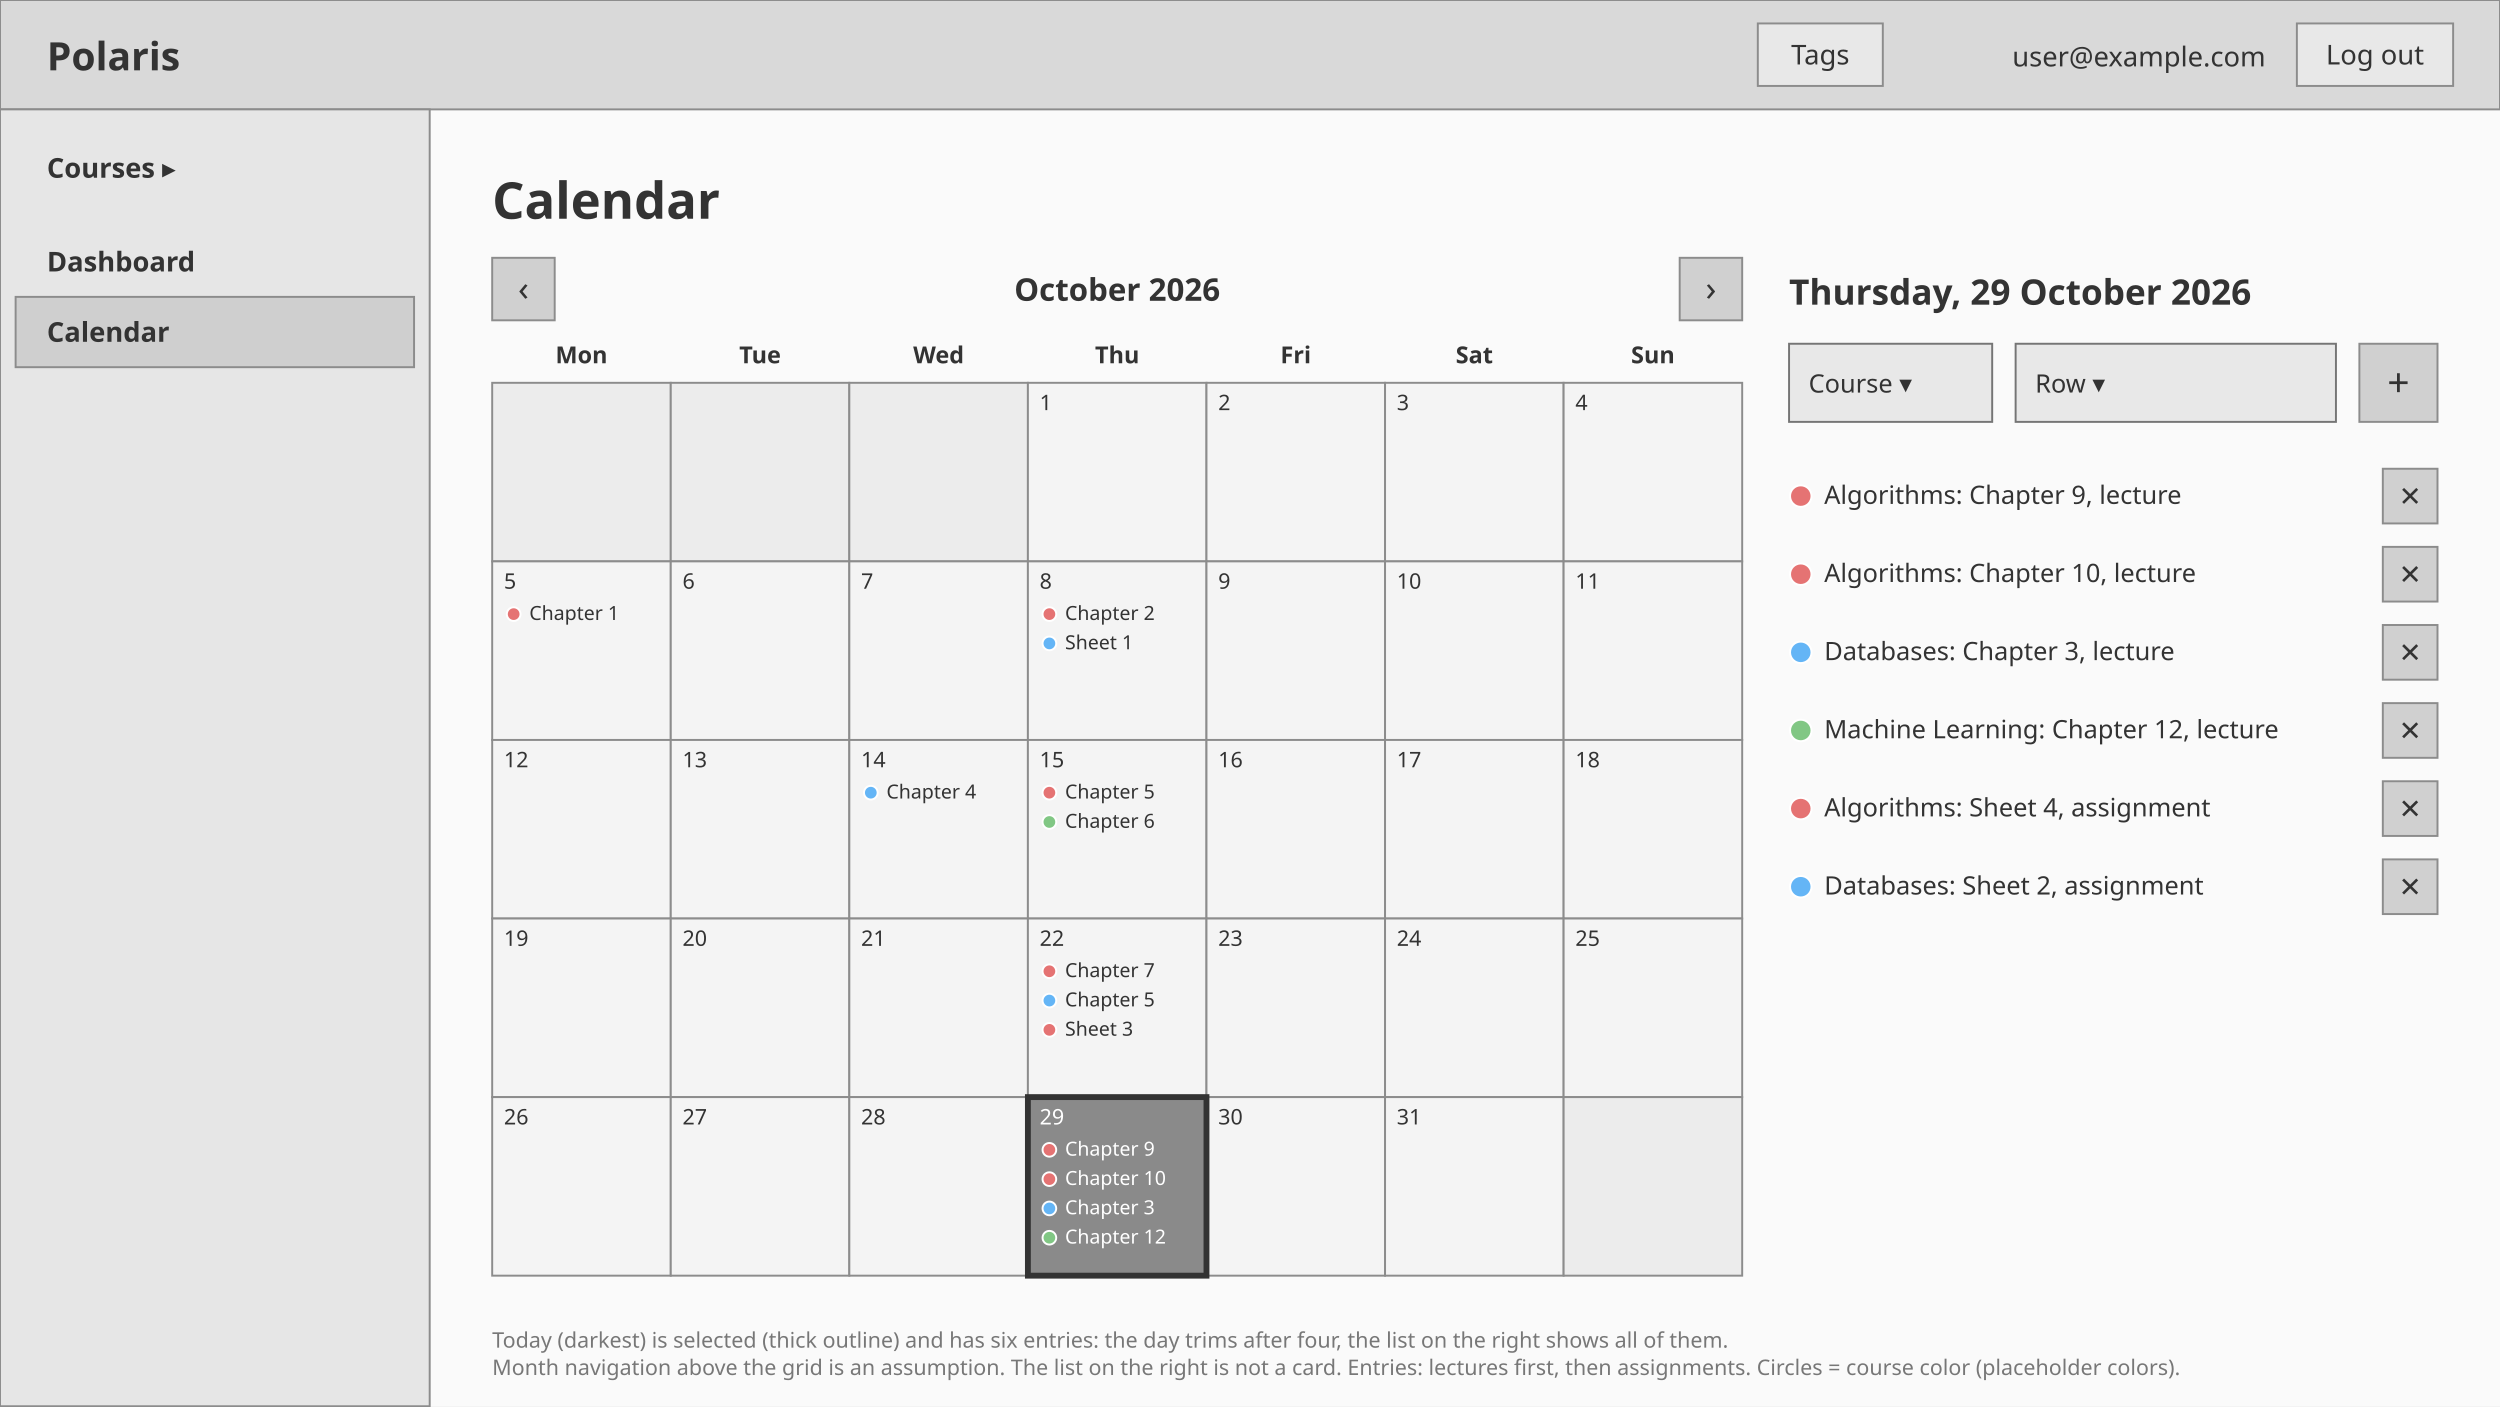
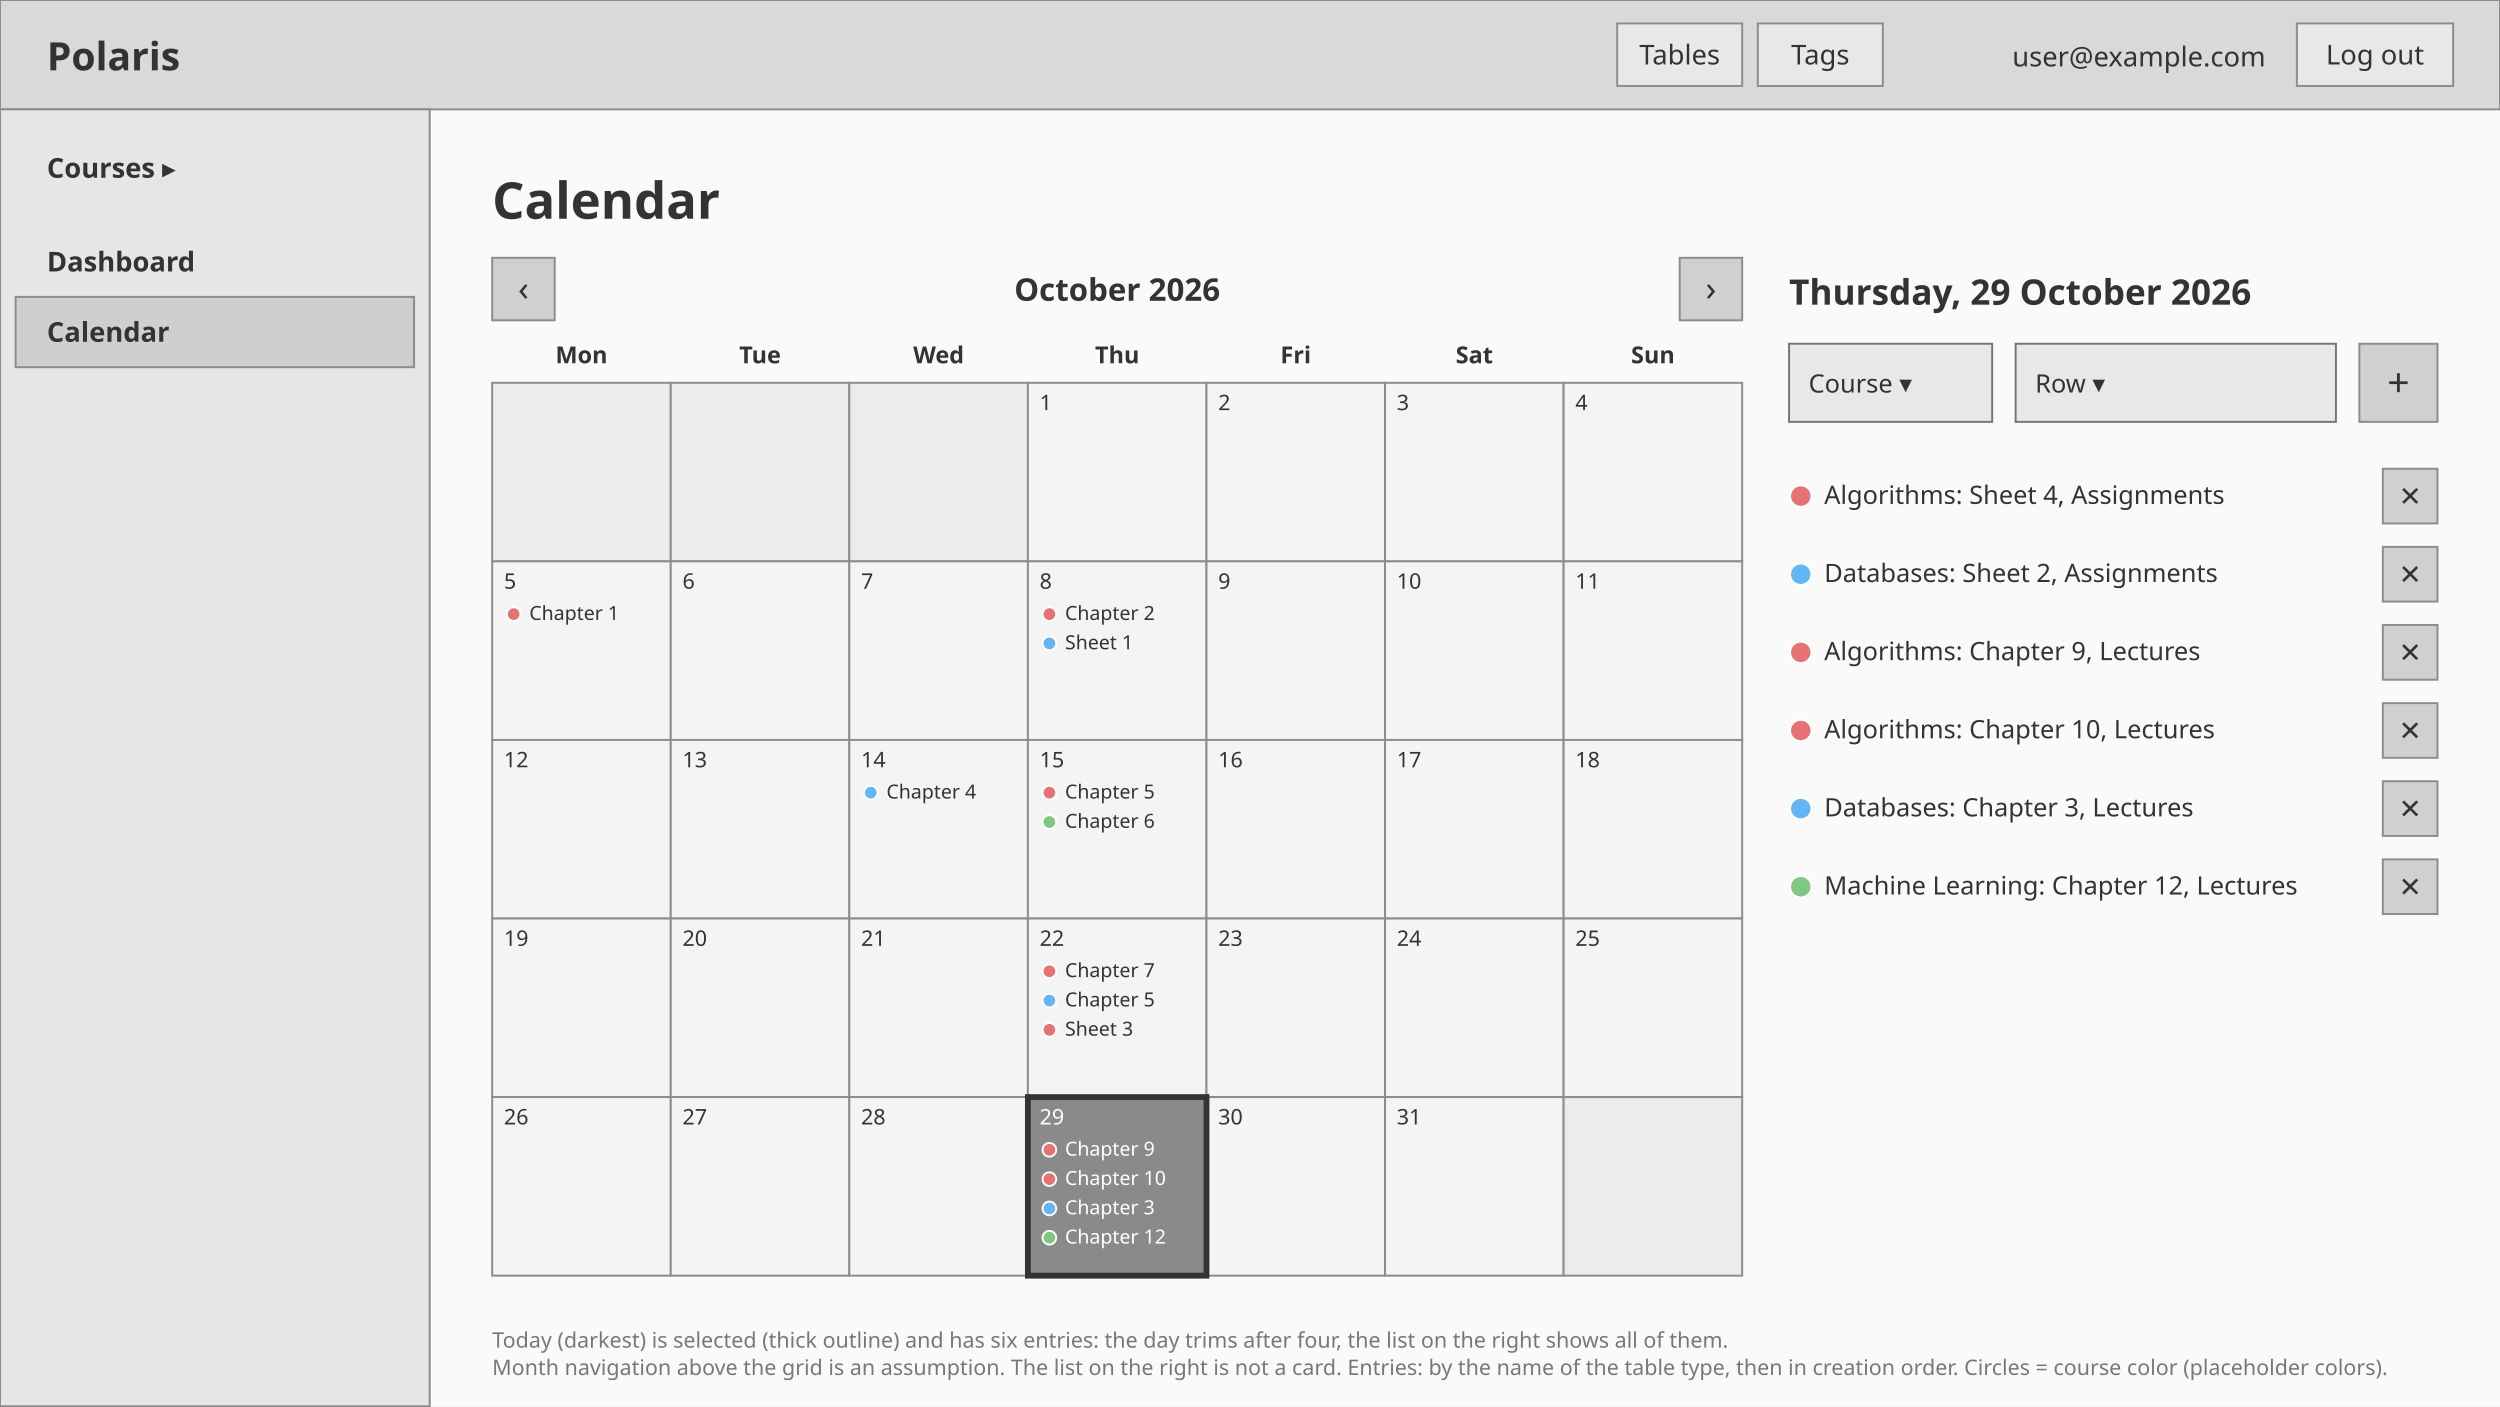
<svg xmlns="http://www.w3.org/2000/svg" viewBox="0 0 1280 720" width="1280" height="720" font-family="sans-serif">
  <rect x="0" y="0" width="1280" height="720" fill="#fafafa" stroke="none" stroke-width="1" />
  <rect x="0" y="0" width="1280" height="56" fill="#d9d9d9" stroke="#8c8c8c" stroke-width="1" />
  <text x="24" y="36" font-size="20" text-anchor="start" font-weight="bold" fill="#333">Polaris</text>
+   <rect x="828" y="12" width="64" height="32" fill="#e8e8e8" stroke="#8c8c8c" />
+   <text x="860" y="33" font-size="14" text-anchor="middle" font-weight="normal" fill="#333">Tables</text>
  <rect x="900" y="12" width="64" height="32" fill="#e8e8e8" stroke="#8c8c8c" stroke-width="1" />
  <text x="932" y="33" font-size="14" text-anchor="middle" font-weight="normal" fill="#333">Tags</text>
  <text x="1160" y="34" font-size="14" text-anchor="end" font-weight="normal" fill="#333">user@example.com</text>
  <rect x="1176" y="12" width="80" height="32" fill="#e8e8e8" stroke="#8c8c8c" stroke-width="1" />
  <text x="1216" y="33" font-size="14" text-anchor="middle" font-weight="normal" fill="#333">Log out</text>
  <rect x="0" y="56" width="220" height="664" fill="#e6e6e6" stroke="#8c8c8c" stroke-width="1" />
  <text x="24" y="91" font-size="14" text-anchor="start" font-weight="bold" fill="#333">Courses  ▸</text>
  <text x="24" y="139" font-size="14" text-anchor="start" font-weight="bold" fill="#333">Dashboard</text>
  <rect x="8" y="152" width="204" height="36" fill="#cfcfcf" stroke="#8c8c8c" stroke-width="1" />
  <text x="24" y="175" font-size="14" text-anchor="start" font-weight="bold" fill="#333">Calendar</text>
  <text x="252" y="112" font-size="26" text-anchor="start" font-weight="bold" fill="#333">Calendar</text>
  <rect x="252" y="132" width="32" height="32" fill="#d0d0d0" stroke="#8c8c8c" stroke-width="1" />
  <text x="268" y="154" font-size="18" text-anchor="middle" font-weight="normal" fill="#333">‹</text>
  <text x="572.0" y="154" font-size="16" text-anchor="middle" font-weight="bold" fill="#333">October 2026</text>
  <rect x="860" y="132" width="32" height="32" fill="#d0d0d0" stroke="#8c8c8c" stroke-width="1" />
  <text x="876" y="154" font-size="18" text-anchor="middle" font-weight="normal" fill="#333">›</text>
  <text x="297.714" y="186" font-size="12" text-anchor="middle" font-weight="bold" fill="#333">Mon</text>
  <text x="389.143" y="186" font-size="12" text-anchor="middle" font-weight="bold" fill="#333">Tue</text>
  <text x="480.571" y="186" font-size="12" text-anchor="middle" font-weight="bold" fill="#333">Wed</text>
  <text x="572" y="186" font-size="12" text-anchor="middle" font-weight="bold" fill="#333">Thu</text>
  <text x="663.429" y="186" font-size="12" text-anchor="middle" font-weight="bold" fill="#333">Fri</text>
  <text x="754.857" y="186" font-size="12" text-anchor="middle" font-weight="bold" fill="#333">Sat</text>
  <text x="846.286" y="186" font-size="12" text-anchor="middle" font-weight="bold" fill="#333">Sun</text>
  <rect x="252.0" y="196.0" width="91.429" height="91.429" fill="#ececec" stroke="#8c8c8c" stroke-width="1" />
  <rect x="343.429" y="196.0" width="91.429" height="91.429" fill="#ececec" stroke="#8c8c8c" stroke-width="1" />
  <rect x="434.857" y="196.0" width="91.429" height="91.429" fill="#ececec" stroke="#8c8c8c" stroke-width="1" />
  <rect x="526.286" y="196.0" width="91.429" height="91.429" fill="#f4f4f4" stroke="#8c8c8c" stroke-width="1" />
  <text x="532.286" y="210.0" font-size="11" text-anchor="start" font-weight="normal" fill="#333">1</text>
  <rect x="617.714" y="196.0" width="91.429" height="91.429" fill="#f4f4f4" stroke="#8c8c8c" stroke-width="1" />
  <text x="623.714" y="210.0" font-size="11" text-anchor="start" font-weight="normal" fill="#333">2</text>
  <rect x="709.143" y="196.0" width="91.429" height="91.429" fill="#f4f4f4" stroke="#8c8c8c" stroke-width="1" />
  <text x="715.143" y="210.0" font-size="11" text-anchor="start" font-weight="normal" fill="#333">3</text>
  <rect x="800.571" y="196.0" width="91.429" height="91.429" fill="#f4f4f4" stroke="#8c8c8c" stroke-width="1" />
  <text x="806.571" y="210.0" font-size="11" text-anchor="start" font-weight="normal" fill="#333">4</text>
  <rect x="252.0" y="287.429" width="91.429" height="91.429" fill="#f4f4f4" stroke="#8c8c8c" stroke-width="1" />
  <text x="258.0" y="301.429" font-size="11" text-anchor="start" font-weight="normal" fill="#333">5</text>
  <circle cx="263.0" cy="314.429" r="3.5" fill="#e57373" stroke="#ffffff" stroke-width="1" />
  <text x="271.0" y="317.429" font-size="10" text-anchor="start" font-weight="normal" fill="#333">Chapter 1</text>
  <rect x="343.429" y="287.429" width="91.429" height="91.429" fill="#f4f4f4" stroke="#8c8c8c" stroke-width="1" />
  <text x="349.429" y="301.429" font-size="11" text-anchor="start" font-weight="normal" fill="#333">6</text>
  <rect x="434.857" y="287.429" width="91.429" height="91.429" fill="#f4f4f4" stroke="#8c8c8c" stroke-width="1" />
  <text x="440.857" y="301.429" font-size="11" text-anchor="start" font-weight="normal" fill="#333">7</text>
  <rect x="526.286" y="287.429" width="91.429" height="91.429" fill="#f4f4f4" stroke="#8c8c8c" stroke-width="1" />
  <text x="532.286" y="301.429" font-size="11" text-anchor="start" font-weight="normal" fill="#333">8</text>
  <circle cx="537.286" cy="314.429" r="3.5" fill="#e57373" stroke="#ffffff" stroke-width="1" />
  <text x="545.286" y="317.429" font-size="10" text-anchor="start" font-weight="normal" fill="#333">Chapter 2</text>
  <circle cx="537.286" cy="329.429" r="3.5" fill="#64b5f6" stroke="#ffffff" stroke-width="1" />
  <text x="545.286" y="332.429" font-size="10" text-anchor="start" font-weight="normal" fill="#333">Sheet 1</text>
  <rect x="617.714" y="287.429" width="91.429" height="91.429" fill="#f4f4f4" stroke="#8c8c8c" stroke-width="1" />
  <text x="623.714" y="301.429" font-size="11" text-anchor="start" font-weight="normal" fill="#333">9</text>
  <rect x="709.143" y="287.429" width="91.429" height="91.429" fill="#f4f4f4" stroke="#8c8c8c" stroke-width="1" />
  <text x="715.143" y="301.429" font-size="11" text-anchor="start" font-weight="normal" fill="#333">10</text>
  <rect x="800.571" y="287.429" width="91.429" height="91.429" fill="#f4f4f4" stroke="#8c8c8c" stroke-width="1" />
  <text x="806.571" y="301.429" font-size="11" text-anchor="start" font-weight="normal" fill="#333">11</text>
  <rect x="252.0" y="378.857" width="91.429" height="91.429" fill="#f4f4f4" stroke="#8c8c8c" stroke-width="1" />
  <text x="258.0" y="392.857" font-size="11" text-anchor="start" font-weight="normal" fill="#333">12</text>
  <rect x="343.429" y="378.857" width="91.429" height="91.429" fill="#f4f4f4" stroke="#8c8c8c" stroke-width="1" />
  <text x="349.429" y="392.857" font-size="11" text-anchor="start" font-weight="normal" fill="#333">13</text>
  <rect x="434.857" y="378.857" width="91.429" height="91.429" fill="#f4f4f4" stroke="#8c8c8c" stroke-width="1" />
  <text x="440.857" y="392.857" font-size="11" text-anchor="start" font-weight="normal" fill="#333">14</text>
  <circle cx="445.857" cy="405.857" r="3.5" fill="#64b5f6" stroke="#ffffff" stroke-width="1" />
  <text x="453.857" y="408.857" font-size="10" text-anchor="start" font-weight="normal" fill="#333">Chapter 4</text>
  <rect x="526.286" y="378.857" width="91.429" height="91.429" fill="#f4f4f4" stroke="#8c8c8c" stroke-width="1" />
  <text x="532.286" y="392.857" font-size="11" text-anchor="start" font-weight="normal" fill="#333">15</text>
  <circle cx="537.286" cy="405.857" r="3.5" fill="#e57373" stroke="#ffffff" stroke-width="1" />
  <text x="545.286" y="408.857" font-size="10" text-anchor="start" font-weight="normal" fill="#333">Chapter 5</text>
  <circle cx="537.286" cy="420.857" r="3.5" fill="#81c784" stroke="#ffffff" stroke-width="1" />
  <text x="545.286" y="423.857" font-size="10" text-anchor="start" font-weight="normal" fill="#333">Chapter 6</text>
  <rect x="617.714" y="378.857" width="91.429" height="91.429" fill="#f4f4f4" stroke="#8c8c8c" stroke-width="1" />
  <text x="623.714" y="392.857" font-size="11" text-anchor="start" font-weight="normal" fill="#333">16</text>
  <rect x="709.143" y="378.857" width="91.429" height="91.429" fill="#f4f4f4" stroke="#8c8c8c" stroke-width="1" />
  <text x="715.143" y="392.857" font-size="11" text-anchor="start" font-weight="normal" fill="#333">17</text>
  <rect x="800.571" y="378.857" width="91.429" height="91.429" fill="#f4f4f4" stroke="#8c8c8c" stroke-width="1" />
  <text x="806.571" y="392.857" font-size="11" text-anchor="start" font-weight="normal" fill="#333">18</text>
  <rect x="252.0" y="470.286" width="91.429" height="91.429" fill="#f4f4f4" stroke="#8c8c8c" stroke-width="1" />
  <text x="258.0" y="484.286" font-size="11" text-anchor="start" font-weight="normal" fill="#333">19</text>
  <rect x="343.429" y="470.286" width="91.429" height="91.429" fill="#f4f4f4" stroke="#8c8c8c" stroke-width="1" />
  <text x="349.429" y="484.286" font-size="11" text-anchor="start" font-weight="normal" fill="#333">20</text>
  <rect x="434.857" y="470.286" width="91.429" height="91.429" fill="#f4f4f4" stroke="#8c8c8c" stroke-width="1" />
  <text x="440.857" y="484.286" font-size="11" text-anchor="start" font-weight="normal" fill="#333">21</text>
  <rect x="526.286" y="470.286" width="91.429" height="91.429" fill="#f4f4f4" stroke="#8c8c8c" stroke-width="1" />
  <text x="532.286" y="484.286" font-size="11" text-anchor="start" font-weight="normal" fill="#333">22</text>
  <circle cx="537.286" cy="497.286" r="3.5" fill="#e57373" stroke="#ffffff" stroke-width="1" />
  <text x="545.286" y="500.286" font-size="10" text-anchor="start" font-weight="normal" fill="#333">Chapter 7</text>
  <circle cx="537.286" cy="512.286" r="3.5" fill="#64b5f6" stroke="#ffffff" stroke-width="1" />
  <text x="545.286" y="515.286" font-size="10" text-anchor="start" font-weight="normal" fill="#333">Chapter 5</text>
  <circle cx="537.286" cy="527.286" r="3.5" fill="#e57373" stroke="#ffffff" stroke-width="1" />
  <text x="545.286" y="530.286" font-size="10" text-anchor="start" font-weight="normal" fill="#333">Sheet 3</text>
  <rect x="617.714" y="470.286" width="91.429" height="91.429" fill="#f4f4f4" stroke="#8c8c8c" stroke-width="1" />
  <text x="623.714" y="484.286" font-size="11" text-anchor="start" font-weight="normal" fill="#333">23</text>
  <rect x="709.143" y="470.286" width="91.429" height="91.429" fill="#f4f4f4" stroke="#8c8c8c" stroke-width="1" />
  <text x="715.143" y="484.286" font-size="11" text-anchor="start" font-weight="normal" fill="#333">24</text>
  <rect x="800.571" y="470.286" width="91.429" height="91.429" fill="#f4f4f4" stroke="#8c8c8c" stroke-width="1" />
  <text x="806.571" y="484.286" font-size="11" text-anchor="start" font-weight="normal" fill="#333">25</text>
  <rect x="252.0" y="561.714" width="91.429" height="91.429" fill="#f4f4f4" stroke="#8c8c8c" stroke-width="1" />
  <text x="258.0" y="575.714" font-size="11" text-anchor="start" font-weight="normal" fill="#333">26</text>
  <rect x="343.429" y="561.714" width="91.429" height="91.429" fill="#f4f4f4" stroke="#8c8c8c" stroke-width="1" />
  <text x="349.429" y="575.714" font-size="11" text-anchor="start" font-weight="normal" fill="#333">27</text>
  <rect x="434.857" y="561.714" width="91.429" height="91.429" fill="#f4f4f4" stroke="#8c8c8c" stroke-width="1" />
  <text x="440.857" y="575.714" font-size="11" text-anchor="start" font-weight="normal" fill="#333">28</text>
  <rect x="526.286" y="561.714" width="91.429" height="91.429" fill="#8a8a8a" stroke="#8c8c8c" stroke-width="1" />
  <text x="532.286" y="575.714" font-size="11" text-anchor="start" font-weight="normal" fill="#ffffff">29</text>
  <circle cx="537.286" cy="588.714" r="3.5" fill="#e57373" stroke="#ffffff" stroke-width="1" />
  <text x="545.286" y="591.714" font-size="10" text-anchor="start" font-weight="normal" fill="#ffffff">Chapter 9</text>
  <circle cx="537.286" cy="603.714" r="3.5" fill="#e57373" stroke="#ffffff" stroke-width="1" />
  <text x="545.286" y="606.714" font-size="10" text-anchor="start" font-weight="normal" fill="#ffffff">Chapter 10</text>
  <circle cx="537.286" cy="618.714" r="3.5" fill="#64b5f6" stroke="#ffffff" stroke-width="1" />
  <text x="545.286" y="621.714" font-size="10" text-anchor="start" font-weight="normal" fill="#ffffff">Chapter 3</text>
  <circle cx="537.286" cy="633.714" r="3.5" fill="#81c784" stroke="#ffffff" stroke-width="1" />
  <text x="545.286" y="636.714" font-size="10" text-anchor="start" font-weight="normal" fill="#ffffff">Chapter 12</text>
  <rect x="617.714" y="561.714" width="91.429" height="91.429" fill="#f4f4f4" stroke="#8c8c8c" stroke-width="1" />
  <text x="623.714" y="575.714" font-size="11" text-anchor="start" font-weight="normal" fill="#333">30</text>
  <rect x="709.143" y="561.714" width="91.429" height="91.429" fill="#f4f4f4" stroke="#8c8c8c" stroke-width="1" />
  <text x="715.143" y="575.714" font-size="11" text-anchor="start" font-weight="normal" fill="#333">31</text>
  <rect x="800.571" y="561.714" width="91.429" height="91.429" fill="#ececec" stroke="#8c8c8c" stroke-width="1" />
  <rect x="526.286" y="561.714" width="91.429" height="91.429" fill="none" stroke="#333" stroke-width="3" />
  <text x="916" y="156" font-size="18" text-anchor="start" font-weight="bold" fill="#333">Thursday, 29 October 2026</text>
  <rect x="916" y="176" width="104" height="40" fill="#e8e8e8" stroke="#757575" stroke-width="1" />
  <text x="926" y="201" font-size="13" text-anchor="start" font-weight="normal" fill="#333">Course ▾</text>
  <rect x="1032" y="176" width="164" height="40" fill="#e8e8e8" stroke="#757575" stroke-width="1" />
  <text x="1042" y="201" font-size="13" text-anchor="start" font-weight="normal" fill="#333">Row ▾</text>
  <rect x="1208" y="176" width="40" height="40" fill="#d0d0d0" stroke="#8c8c8c" stroke-width="1" />
  <text x="1228" y="203" font-size="20" text-anchor="middle" font-weight="normal" fill="#333">+</text>
  <circle cx="922" cy="254" r="5.5" fill="#e57373" stroke="#ffffff" stroke-width="1" />
-   <text x="934" y="258" font-size="13" text-anchor="start" font-weight="normal" fill="#333">Algorithms: Chapter 9, lecture</text>
+   <text x="934" y="258" font-size="13" text-anchor="start" font-weight="normal" fill="#333">Algorithms: Sheet 4, Assignments</text>
  <rect x="1220" y="240" width="28" height="28" fill="#d0d0d0" stroke="#8c8c8c" stroke-width="1" />
  <text x="1234" y="259" font-size="14" text-anchor="middle" font-weight="normal" fill="#333">✕</text>
-   <circle cx="922" cy="294" r="5.5" fill="#e57373" stroke="#ffffff" stroke-width="1" />
-   <text x="934" y="298" font-size="13" text-anchor="start" font-weight="normal" fill="#333">Algorithms: Chapter 10, lecture</text>
+   <circle cx="922" cy="294" r="5.5" fill="#64b5f6" stroke="#ffffff" stroke-width="1" />
+   <text x="934" y="298" font-size="13" text-anchor="start" font-weight="normal" fill="#333">Databases: Sheet 2, Assignments</text>
  <rect x="1220" y="280" width="28" height="28" fill="#d0d0d0" stroke="#8c8c8c" stroke-width="1" />
  <text x="1234" y="299" font-size="14" text-anchor="middle" font-weight="normal" fill="#333">✕</text>
-   <circle cx="922" cy="334" r="5.5" fill="#64b5f6" stroke="#ffffff" stroke-width="1" />
-   <text x="934" y="338" font-size="13" text-anchor="start" font-weight="normal" fill="#333">Databases: Chapter 3, lecture</text>
+   <circle cx="922" cy="334" r="5.5" fill="#e57373" stroke="#ffffff" stroke-width="1" />
+   <text x="934" y="338" font-size="13" text-anchor="start" font-weight="normal" fill="#333">Algorithms: Chapter 9, Lectures</text>
  <rect x="1220" y="320" width="28" height="28" fill="#d0d0d0" stroke="#8c8c8c" stroke-width="1" />
  <text x="1234" y="339" font-size="14" text-anchor="middle" font-weight="normal" fill="#333">✕</text>
-   <circle cx="922" cy="374" r="5.5" fill="#81c784" stroke="#ffffff" stroke-width="1" />
-   <text x="934" y="378" font-size="13" text-anchor="start" font-weight="normal" fill="#333">Machine Learning: Chapter 12, lecture</text>
+   <circle cx="922" cy="374" r="5.5" fill="#e57373" stroke="#ffffff" stroke-width="1" />
+   <text x="934" y="378" font-size="13" text-anchor="start" font-weight="normal" fill="#333">Algorithms: Chapter 10, Lectures</text>
  <rect x="1220" y="360" width="28" height="28" fill="#d0d0d0" stroke="#8c8c8c" stroke-width="1" />
  <text x="1234" y="379" font-size="14" text-anchor="middle" font-weight="normal" fill="#333">✕</text>
-   <circle cx="922" cy="414" r="5.5" fill="#e57373" stroke="#ffffff" stroke-width="1" />
-   <text x="934" y="418" font-size="13" text-anchor="start" font-weight="normal" fill="#333">Algorithms: Sheet 4, assignment</text>
+   <circle cx="922" cy="414" r="5.5" fill="#64b5f6" stroke="#ffffff" stroke-width="1" />
+   <text x="934" y="418" font-size="13" text-anchor="start" font-weight="normal" fill="#333">Databases: Chapter 3, Lectures</text>
  <rect x="1220" y="400" width="28" height="28" fill="#d0d0d0" stroke="#8c8c8c" stroke-width="1" />
  <text x="1234" y="419" font-size="14" text-anchor="middle" font-weight="normal" fill="#333">✕</text>
-   <circle cx="922" cy="454" r="5.5" fill="#64b5f6" stroke="#ffffff" stroke-width="1" />
-   <text x="934" y="458" font-size="13" text-anchor="start" font-weight="normal" fill="#333">Databases: Sheet 2, assignment</text>
+   <circle cx="922" cy="454" r="5.5" fill="#81c784" stroke="#ffffff" stroke-width="1" />
+   <text x="934" y="458" font-size="13" text-anchor="start" font-weight="normal" fill="#333">Machine Learning: Chapter 12, Lectures</text>
  <rect x="1220" y="440" width="28" height="28" fill="#d0d0d0" stroke="#8c8c8c" stroke-width="1" />
  <text x="1234" y="459" font-size="14" text-anchor="middle" font-weight="normal" fill="#333">✕</text>
  <text x="252" y="690" font-size="11" text-anchor="start" font-weight="normal" fill="#777">Today (darkest) is selected (thick outline) and has six entries: the day trims after four, the list on the right shows all of them.</text>
-   <text x="252" y="704" font-size="11" text-anchor="start" font-weight="normal" fill="#777">Month navigation above the grid is an assumption. The list on the right is not a card. Entries: lectures first, then assignments. Circles = course color (placeholder colors).</text>
+   <text x="252" y="704" font-size="11" text-anchor="start" font-weight="normal" fill="#777">Month navigation above the grid is an assumption. The list on the right is not a card. Entries: by the name of the table type, then in creation order. Circles = course color (placeholder colors).</text>
</svg>
